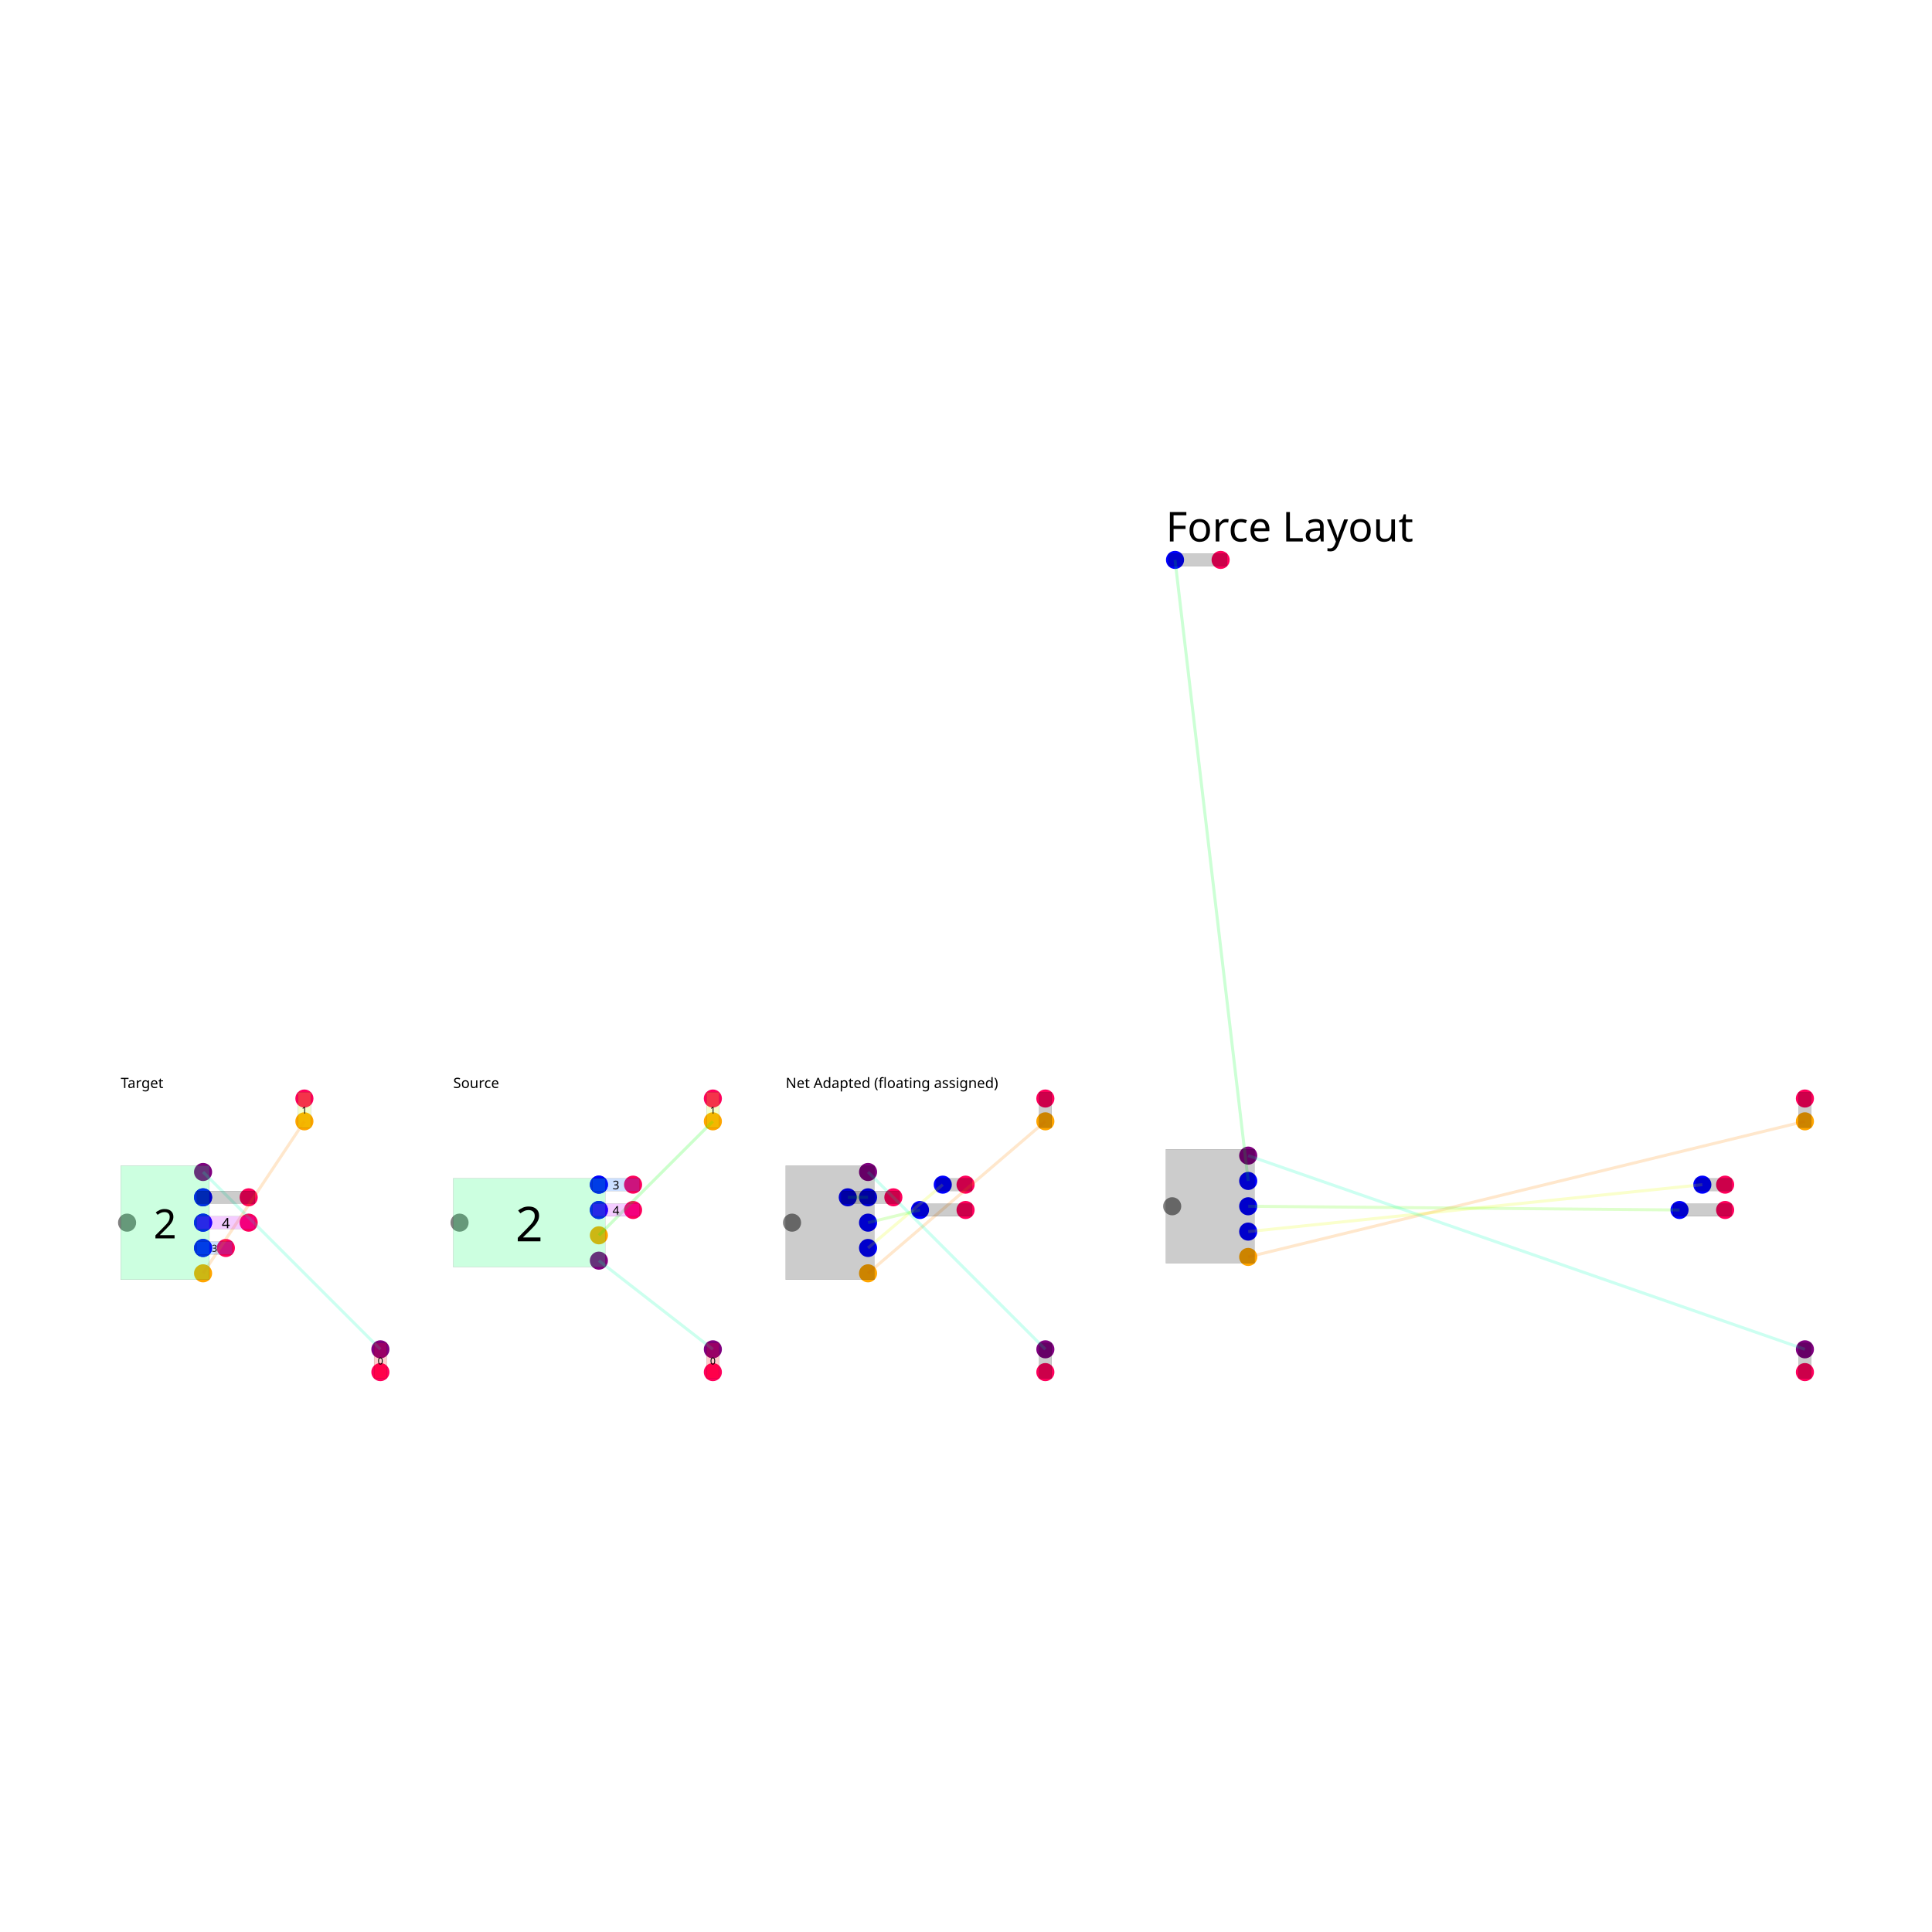
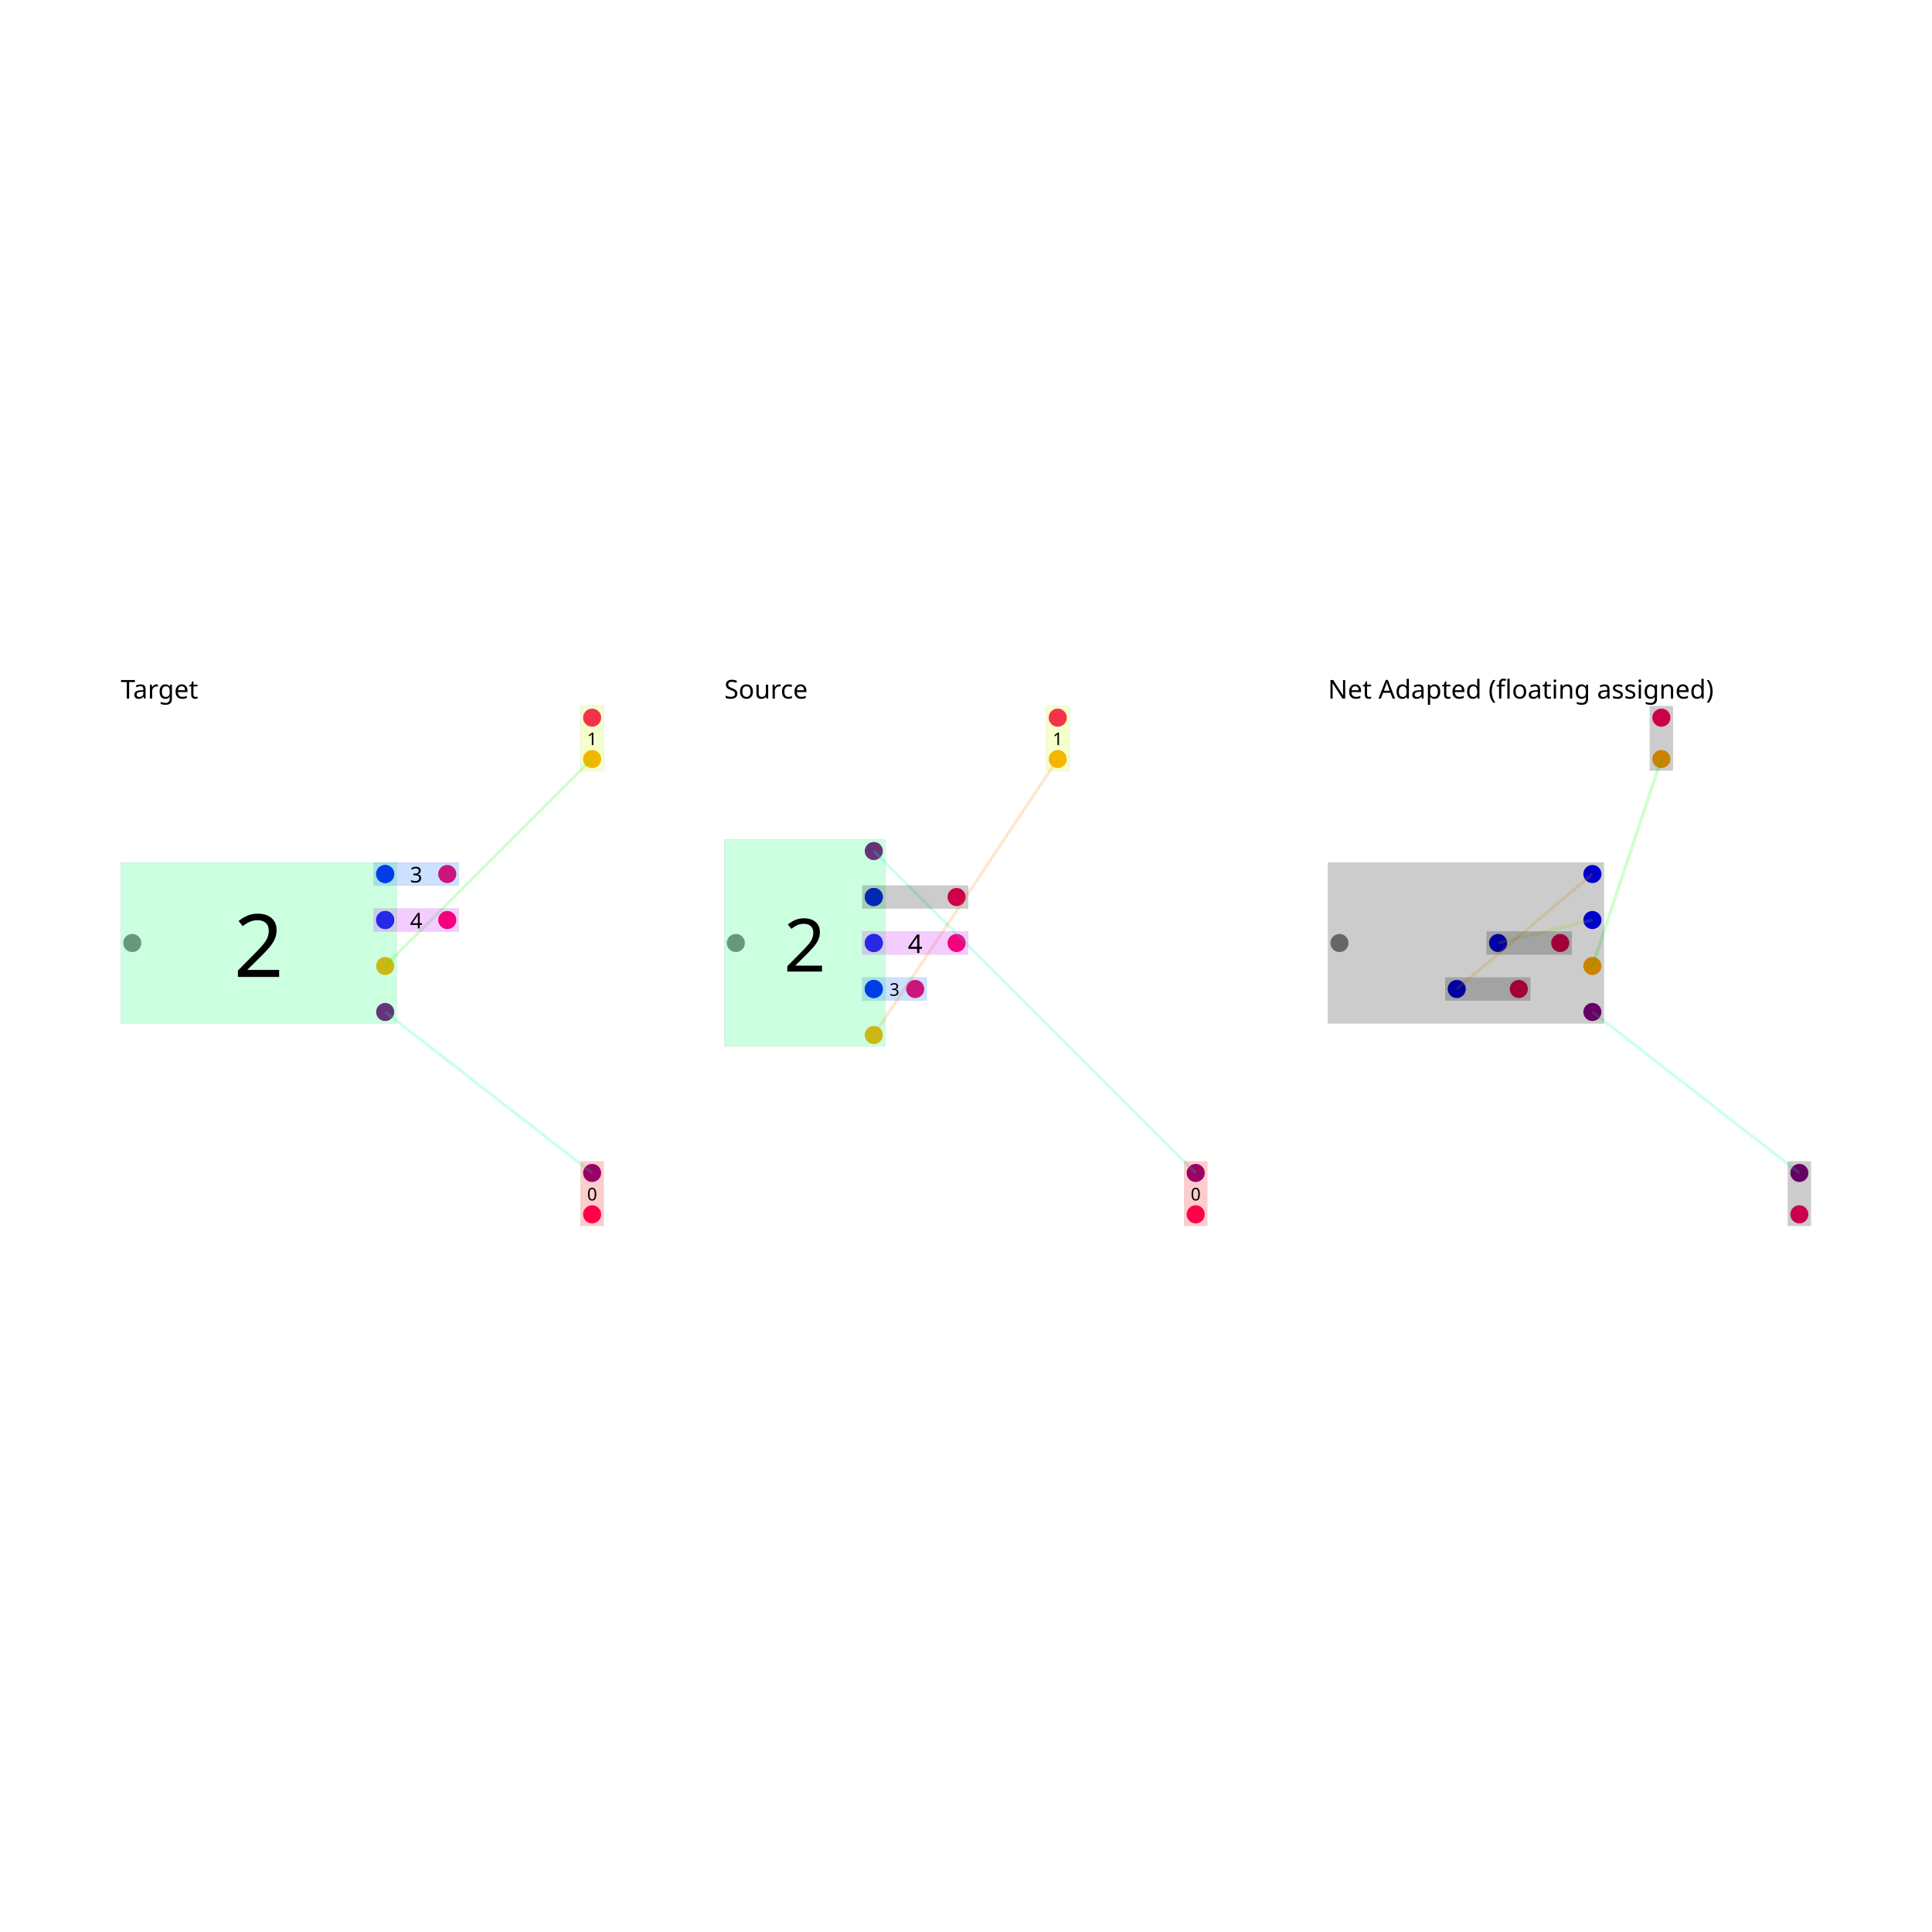
<svg xmlns="http://www.w3.org/2000/svg" width="640" height="640" viewBox="0 0 640 640">
  <rect width="100%" height="100%" fill="white" />
  <g>
-     <circle data-type="point" data-label="schematic_component_0_center component_center center_schematic_component_0" data-x="0" data-y="0" cx="42.098" cy="405.019" r="3" fill="gray" />
-   </g>
-   <g>
-     <circle data-type="point" data-label="schematic_port_0 vcc unnamedsubcircuit114_connectivity_net0" data-x="0.6000000000000001" data-y="-0.4" cx="67.271" cy="421.802" r="3" fill="orange" />
-   </g>
-   <g>
-     <circle data-type="point" data-label="schematic_port_1 normal unnamedsubcircuit114_connectivity_net1" data-x="0.6000000000000001" data-y="-0.2" cx="67.271" cy="413.41" r="3" fill="blue" />
-   </g>
-   <g>
-     <circle data-type="point" data-label="schematic_port_2 normal unnamedsubcircuit114_connectivity_net2" data-x="0.6000000000000001" data-y="0" cx="67.271" cy="405.019" r="3" fill="blue" />
-   </g>
-   <g>
-     <circle data-type="point" data-label="schematic_port_3 normal unnamedsubcircuit114_connectivity_net3" data-x="0.6000000000000001" data-y="0.20000000000000007" cx="67.271" cy="396.628" r="3" fill="blue" />
-   </g>
-   <g>
-     <circle data-type="point" data-label="schematic_port_4 gnd unnamedsubcircuit114_connectivity_net4" data-x="0.6000000000000001" data-y="0.4" cx="67.271" cy="388.237" r="3" fill="purple" />
-   </g>
-   <g>
-     <circle data-type="point" data-label="schematic_net_label_0_pin gnd unnamedsubcircuit114_connectivity_net4" data-x="2" data-y="-1" cx="126.01" cy="446.975" r="3" fill="purple" />
-   </g>
-   <g>
-     <circle data-type="point" data-label="schematic_net_label_0_center netlabel_center schematic_net_label_0_center" data-x="2" data-y="-1.18" cx="126.01" cy="454.527" r="3" fill="hsl(338.4, 100%, 50%, 1)" />
-   </g>
-   <g>
-     <circle data-type="point" data-label="schematic_net_label_1_pin vcc unnamedsubcircuit114_connectivity_net0" data-x="1.4" data-y="0.8" cx="100.836" cy="371.454" r="3" fill="orange" />
-   </g>
-   <g>
-     <circle data-type="point" data-label="schematic_net_label_1_center netlabel_center schematic_net_label_1_center" data-x="1.4" data-y="0.98" cx="100.836" cy="363.902" r="3" fill="hsl(338.4, 100%, 50%, 1)" />
-   </g>
-   <g>
-     <circle data-type="point" data-label="schematic_net_label_2_pin normal unnamedsubcircuit114_connectivity_net1" data-x="0.6000000000000001" data-y="-0.2" cx="67.271" cy="413.41" r="3" fill="blue" />
-   </g>
-   <g>
-     <circle data-type="point" data-label="schematic_net_label_2_center netlabel_center schematic_net_label_2_center" data-x="0.78" data-y="-0.2" cx="74.823" cy="413.41" r="3" fill="hsl(338.4, 100%, 50%, 1)" />
-   </g>
-   <g>
-     <circle data-type="point" data-label="schematic_net_label_3_pin normal unnamedsubcircuit114_connectivity_net2" data-x="0.6000000000000001" data-y="0" cx="67.271" cy="405.019" r="3" fill="blue" />
-   </g>
-   <g>
-     <circle data-type="point" data-label="schematic_net_label_3_center netlabel_center schematic_net_label_3_center" data-x="0.9600000000000001" data-y="0" cx="82.376" cy="405.019" r="3" fill="hsl(338.4, 100%, 50%, 1)" />
-   </g>
-   <g>
-     <circle data-type="point" data-label="schematic_net_label_4_pin normal unnamedsubcircuit114_connectivity_net3" data-x="0.6000000000000001" data-y="0.20000000000000007" cx="67.271" cy="396.628" r="3" fill="blue" />
-   </g>
-   <g>
-     <circle data-type="point" data-label="schematic_net_label_4_center netlabel_center schematic_net_label_4_center" data-x="0.9600000000000001" data-y="0.20000000000000007" cx="82.376" cy="396.628" r="3" fill="hsl(338.4, 100%, 50%, 1)" />
-   </g>
-   <g>
-     <circle data-type="point" data-label="schematic_component_0_center component_center center_schematic_component_0" data-x="2.625" data-y="0" cx="152.232" cy="405.019" r="3" fill="gray" />
-   </g>
-   <g>
-     <circle data-type="point" data-label="schematic_port_0 normal unnamedsubcircuit13_connectivity_net0" data-x="3.725" data-y="0.30000000000000004" cx="198.384" cy="392.432" r="3" fill="blue" />
-   </g>
-   <g>
-     <circle data-type="point" data-label="schematic_port_1 normal unnamedsubcircuit13_connectivity_net1" data-x="3.725" data-y="0.09999999999999998" cx="198.384" cy="400.824" r="3" fill="blue" />
-   </g>
-   <g>
-     <circle data-type="point" data-label="schematic_port_2 vcc unnamedsubcircuit13_connectivity_net2" data-x="3.725" data-y="-0.10000000000000003" cx="198.384" cy="409.215" r="3" fill="orange" />
-   </g>
-   <g>
-     <circle data-type="point" data-label="schematic_port_3 gnd unnamedsubcircuit13_connectivity_net3" data-x="3.725" data-y="-0.30000000000000004" cx="198.384" cy="417.606" r="3" fill="purple" />
-   </g>
-   <g>
-     <circle data-type="point" data-label="schematic_net_label_0_pin gnd unnamedsubcircuit13_connectivity_net3" data-x="4.625" data-y="-1" cx="236.144" cy="446.975" r="3" fill="purple" />
-   </g>
-   <g>
-     <circle data-type="point" data-label="schematic_net_label_0_center netlabel_center schematic_net_label_0_center" data-x="4.625" data-y="-1.18" cx="236.144" cy="454.527" r="3" fill="hsl(338.4, 100%, 50%, 1)" />
-   </g>
-   <g>
-     <circle data-type="point" data-label="schematic_net_label_1_pin vcc unnamedsubcircuit13_connectivity_net2" data-x="4.625" data-y="0.8" cx="236.144" cy="371.454" r="3" fill="orange" />
-   </g>
-   <g>
-     <circle data-type="point" data-label="schematic_net_label_1_center netlabel_center schematic_net_label_1_center" data-x="4.625" data-y="0.98" cx="236.144" cy="363.902" r="3" fill="hsl(338.4, 100%, 50%, 1)" />
-   </g>
-   <g>
-     <circle data-type="point" data-label="schematic_net_label_2_pin normal unnamedsubcircuit13_connectivity_net0" data-x="3.725" data-y="0.30000000000000004" cx="198.384" cy="392.432" r="3" fill="blue" />
-   </g>
-   <g>
-     <circle data-type="point" data-label="schematic_net_label_2_center netlabel_center schematic_net_label_2_center" data-x="3.995" data-y="0.30000000000000004" cx="209.712" cy="392.432" r="3" fill="hsl(338.4, 100%, 50%, 1)" />
-   </g>
-   <g>
-     <circle data-type="point" data-label="schematic_net_label_3_pin normal unnamedsubcircuit13_connectivity_net1" data-x="3.725" data-y="0.09999999999999998" cx="198.384" cy="400.824" r="3" fill="blue" />
-   </g>
-   <g>
-     <circle data-type="point" data-label="schematic_net_label_3_center netlabel_center schematic_net_label_3_center" data-x="3.995" data-y="0.09999999999999998" cx="209.712" cy="400.824" r="3" fill="hsl(338.4, 100%, 50%, 1)" />
-   </g>
-   <g>
-     <circle data-type="point" data-label="schematic_component_0_center component_center center_schematic_component_0" data-x="5.2502249999999995" data-y="0" cx="262.376" cy="405.019" r="3" fill="gray" />
-   </g>
-   <g>
-     <circle data-type="point" data-label="schematic_port_0 vcc unnamedsubcircuit114_connectivity_net0" data-x="5.850225" data-y="-0.4" cx="287.55" cy="421.802" r="3" fill="orange" />
-   </g>
-   <g>
-     <circle data-type="point" data-label="schematic_port_1 normal unnamedsubcircuit114_connectivity_net1" data-x="5.850225" data-y="-0.2" cx="287.55" cy="413.41" r="3" fill="blue" />
-   </g>
-   <g>
-     <circle data-type="point" data-label="schematic_port_2 normal unnamedsubcircuit114_connectivity_net2" data-x="5.850225" data-y="0" cx="287.55" cy="405.019" r="3" fill="blue" />
-   </g>
-   <g>
-     <circle data-type="point" data-label="schematic_port_3 normal unnamedsubcircuit114_connectivity_net3" data-x="5.850225" data-y="0.20000000000000007" cx="287.55" cy="396.628" r="3" fill="blue" />
-   </g>
-   <g>
-     <circle data-type="point" data-label="schematic_port_4 gnd unnamedsubcircuit114_connectivity_net4" data-x="5.850225" data-y="0.4" cx="287.55" cy="388.237" r="3" fill="purple" />
-   </g>
-   <g>
-     <circle data-type="point" data-label="schematic_net_label_0_pin gnd unnamedsubcircuit114_connectivity_net4" data-x="7.2502249999999995" data-y="-1" cx="346.288" cy="446.975" r="3" fill="purple" />
-   </g>
-   <g>
-     <circle data-type="point" data-label="schematic_net_label_0_center netlabel_center schematic_net_label_0_center" data-x="7.2502249999999995" data-y="-1.18" cx="346.288" cy="454.527" r="3" fill="hsl(338.4, 100%, 50%, 1)" />
-   </g>
-   <g>
-     <circle data-type="point" data-label="schematic_net_label_1_pin vcc unnamedsubcircuit114_connectivity_net0" data-x="7.2502249999999995" data-y="0.8" cx="346.288" cy="371.454" r="3" fill="orange" />
-   </g>
-   <g>
-     <circle data-type="point" data-label="schematic_net_label_1_center netlabel_center schematic_net_label_1_center" data-x="7.2502249999999995" data-y="0.98" cx="346.288" cy="363.902" r="3" fill="hsl(338.4, 100%, 50%, 1)" />
-   </g>
-   <g>
-     <circle data-type="point" data-label="schematic_net_label_2_pin normal unnamedsubcircuit114_connectivity_net1" data-x="6.440225" data-y="0.30000000000000004" cx="312.304" cy="392.432" r="3" fill="blue" />
-   </g>
-   <g>
-     <circle data-type="point" data-label="schematic_net_label_2_center netlabel_center schematic_net_label_2_center" data-x="6.620225" data-y="0.30000000000000004" cx="319.856" cy="392.432" r="3" fill="hsl(338.4, 100%, 50%, 1)" />
-   </g>
-   <g>
-     <circle data-type="point" data-label="schematic_net_label_3_pin normal unnamedsubcircuit114_connectivity_net2" data-x="6.260225" data-y="0.09999999999999998" cx="304.752" cy="400.824" r="3" fill="blue" />
-   </g>
-   <g>
-     <circle data-type="point" data-label="schematic_net_label_3_center netlabel_center schematic_net_label_3_center" data-x="6.620225" data-y="0.09999999999999998" cx="319.856" cy="400.824" r="3" fill="hsl(338.4, 100%, 50%, 1)" />
-   </g>
-   <g>
-     <circle data-type="point" data-label="schematic_net_label_4_pin normal unnamedsubcircuit114_connectivity_net3" data-x="5.690225" data-y="0.20000000000000007" cx="280.837" cy="396.628" r="3" fill="blue" />
-   </g>
-   <g>
-     <circle data-type="point" data-label="schematic_net_label_4_center netlabel_center schematic_net_label_4_center" data-x="6.050224999999999" data-y="0.20000000000000007" cx="295.941" cy="396.628" r="3" fill="hsl(338.4, 100%, 50%, 1)" />
-   </g>
-   <g>
-     <circle data-type="point" data-label="schematic_component_0_center component_center center_schematic_component_0" data-x="8.251701122338089" data-y="0.12932445590641495" cx="388.306" cy="399.593" r="3" fill="gray" />
-   </g>
-   <g>
-     <circle data-type="point" data-label="schematic_port_0 vcc unnamedsubcircuit114_connectivity_net0" data-x="8.851701122338088" data-y="-0.2706755440935851" cx="413.48" cy="416.376" r="3" fill="orange" />
-   </g>
-   <g>
-     <circle data-type="point" data-label="schematic_port_1 normal unnamedsubcircuit114_connectivity_net1" data-x="8.851701122338088" data-y="-0.07067554409358506" cx="413.48" cy="407.984" r="3" fill="blue" />
-   </g>
-   <g>
-     <circle data-type="point" data-label="schematic_port_2 normal unnamedsubcircuit114_connectivity_net2" data-x="8.851701122338088" data-y="0.12932445590641495" cx="413.48" cy="399.593" r="3" fill="blue" />
-   </g>
-   <g>
-     <circle data-type="point" data-label="schematic_port_3 normal unnamedsubcircuit114_connectivity_net3" data-x="8.851701122338088" data-y="0.329324455906415" cx="413.48" cy="391.202" r="3" fill="blue" />
-   </g>
-   <g>
-     <circle data-type="point" data-label="schematic_port_4 gnd unnamedsubcircuit114_connectivity_net4" data-x="8.851701122338088" data-y="0.529324455906415" cx="413.48" cy="382.811" r="3" fill="purple" />
-   </g>
-   <g>
-     <circle data-type="point" data-label="schematic_net_label_0_pin gnd unnamedsubcircuit114_connectivity_net4" data-x="13.2473101010428" data-y="-1" cx="597.902" cy="446.975" r="3" fill="purple" />
-   </g>
-   <g>
-     <circle data-type="point" data-label="schematic_net_label_0_center netlabel_center schematic_net_label_0_center" data-x="13.2473101010428" data-y="-1.18" cx="597.902" cy="454.527" r="3" fill="hsl(338.4, 100%, 50%, 1)" />
-   </g>
-   <g>
-     <circle data-type="point" data-label="schematic_net_label_1_pin vcc unnamedsubcircuit114_connectivity_net0" data-x="13.2473101010428" data-y="0.8" cx="597.902" cy="371.454" r="3" fill="orange" />
-   </g>
-   <g>
-     <circle data-type="point" data-label="schematic_net_label_1_center netlabel_center schematic_net_label_1_center" data-x="13.2473101010428" data-y="0.98" cx="597.902" cy="363.902" r="3" fill="hsl(338.4, 100%, 50%, 1)" />
-   </g>
-   <g>
-     <circle data-type="point" data-label="schematic_net_label_2_pin normal unnamedsubcircuit114_connectivity_net1" data-x="12.437310101042799" data-y="0.30000000000000004" cx="563.918" cy="392.432" r="3" fill="blue" />
-   </g>
-   <g>
-     <circle data-type="point" data-label="schematic_net_label_2_center netlabel_center schematic_net_label_2_center" data-x="12.6173101010428" data-y="0.30000000000000004" cx="571.47" cy="392.432" r="3" fill="hsl(338.4, 100%, 50%, 1)" />
-   </g>
-   <g>
-     <circle data-type="point" data-label="schematic_net_label_3_pin normal unnamedsubcircuit114_connectivity_net2" data-x="12.2573101010428" data-y="0.09999999999999998" cx="556.366" cy="400.824" r="3" fill="blue" />
-   </g>
-   <g>
-     <circle data-type="point" data-label="schematic_net_label_3_center netlabel_center schematic_net_label_3_center" data-x="12.6173101010428" data-y="0.09999999999999998" cx="571.47" cy="400.824" r="3" fill="hsl(338.4, 100%, 50%, 1)" />
-   </g>
-   <g>
-     <circle data-type="point" data-label="schematic_net_label_4_pin normal unnamedsubcircuit114_connectivity_net3" data-x="8.273985314451132" data-y="5.232774507342177" cx="389.241" cy="185.473" r="3" fill="blue" />
-   </g>
-   <g>
-     <circle data-type="point" data-label="schematic_net_label_4_center netlabel_center schematic_net_label_4_center" data-x="8.633985314451131" data-y="5.232774507342177" cx="404.345" cy="185.473" r="3" fill="hsl(338.4, 100%, 50%, 1)" />
-   </g>
-   <g>
-     <polyline data-points="0.6000000000000001,-0.4 1.4,0.8" data-type="line" data-label="" points="67.271,421.802 100.836,371.454" fill="none" stroke="hsl(32.727, 100%, 50%, 0.2)" stroke-width="1" />
-   </g>
-   <g>
-     <polyline data-points="0.6000000000000001,-0.2 0.6000000000000001,-0.2" data-type="line" data-label="" points="67.271,413.41 67.271,413.41" fill="none" stroke="hsl(65.455, 100%, 50%, 0.2)" stroke-width="1" />
-   </g>
-   <g>
-     <polyline data-points="0.6000000000000001,0 0.6000000000000001,0" data-type="line" data-label="" points="67.271,405.019 67.271,405.019" fill="none" stroke="hsl(98.182, 100%, 50%, 0.2)" stroke-width="1" />
-   </g>
-   <g>
-     <polyline data-points="0.6000000000000001,0.20000000000000007 0.6000000000000001,0.20000000000000007" data-type="line" data-label="" points="67.271,396.628 67.271,396.628" fill="none" stroke="hsl(130.909, 100%, 50%, 0.2)" stroke-width="1" />
-   </g>
-   <g>
-     <polyline data-points="0.6000000000000001,0.4 2,-1" data-type="line" data-label="" points="67.271,388.237 126.01,446.975" fill="none" stroke="hsl(163.636, 100%, 50%, 0.2)" stroke-width="1" />
-   </g>
-   <g>
-     <polyline data-points="3.725,0.30000000000000004 3.725,0.30000000000000004" data-type="line" data-label="" points="198.384,392.432 198.384,392.432" fill="none" stroke="hsl(40, 100%, 50%, 0.2)" stroke-width="1" />
-   </g>
-   <g>
-     <polyline data-points="3.725,0.09999999999999998 3.725,0.09999999999999998" data-type="line" data-label="" points="198.384,400.824 198.384,400.824" fill="none" stroke="hsl(80, 100%, 50%, 0.2)" stroke-width="1" />
-   </g>
-   <g>
-     <polyline data-points="3.725,-0.10000000000000003 4.625,0.8" data-type="line" data-label="" points="198.384,409.215 236.144,371.454" fill="none" stroke="hsl(120, 100%, 50%, 0.2)" stroke-width="1" />
-   </g>
-   <g>
-     <polyline data-points="3.725,-0.30000000000000004 4.625,-1" data-type="line" data-label="" points="198.384,417.606 236.144,446.975" fill="none" stroke="hsl(160, 100%, 50%, 0.2)" stroke-width="1" />
-   </g>
-   <g>
-     <polyline data-points="5.850225,-0.4 7.2502249999999995,0.8" data-type="line" data-label="" points="287.55,421.802 346.288,371.454" fill="none" stroke="hsl(32.727, 100%, 50%, 0.2)" stroke-width="1" />
-   </g>
-   <g>
-     <polyline data-points="5.850225,-0.2 6.440225,0.30000000000000004" data-type="line" data-label="" points="287.55,413.41 312.304,392.432" fill="none" stroke="hsl(65.455, 100%, 50%, 0.2)" stroke-width="1" />
-   </g>
-   <g>
-     <polyline data-points="5.850225,0 6.260225,0.09999999999999998" data-type="line" data-label="" points="287.55,405.019 304.752,400.824" fill="none" stroke="hsl(98.182, 100%, 50%, 0.2)" stroke-width="1" />
-   </g>
-   <g>
-     <polyline data-points="5.850225,0.20000000000000007 5.690225,0.20000000000000007" data-type="line" data-label="" points="287.55,396.628 280.837,396.628" fill="none" stroke="hsl(130.909, 100%, 50%, 0.2)" stroke-width="1" />
-   </g>
-   <g>
-     <polyline data-points="5.850225,0.4 7.2502249999999995,-1" data-type="line" data-label="" points="287.55,388.237 346.288,446.975" fill="none" stroke="hsl(163.636, 100%, 50%, 0.2)" stroke-width="1" />
-   </g>
-   <g>
-     <polyline data-points="8.851701122338088,-0.2706755440935851 13.2473101010428,0.8" data-type="line" data-label="" points="413.48,416.376 597.902,371.454" fill="none" stroke="hsl(32.727, 100%, 50%, 0.2)" stroke-width="1" />
-   </g>
-   <g>
-     <polyline data-points="8.851701122338088,-0.07067554409358506 12.437310101042799,0.30000000000000004" data-type="line" data-label="" points="413.48,407.984 563.918,392.432" fill="none" stroke="hsl(65.455, 100%, 50%, 0.2)" stroke-width="1" />
-   </g>
-   <g>
-     <polyline data-points="8.851701122338088,0.12932445590641495 12.2573101010428,0.09999999999999998" data-type="line" data-label="" points="413.48,399.593 556.366,400.824" fill="none" stroke="hsl(98.182, 100%, 50%, 0.2)" stroke-width="1" />
-   </g>
-   <g>
-     <polyline data-points="8.851701122338088,0.329324455906415 8.273985314451132,5.232774507342177" data-type="line" data-label="" points="413.48,391.202 389.241,185.473" fill="none" stroke="hsl(130.909, 100%, 50%, 0.2)" stroke-width="1" />
-   </g>
-   <g>
-     <polyline data-points="8.851701122338088,0.529324455906415 13.2473101010428,-1" data-type="line" data-label="" points="413.48,382.811 597.902,446.975" fill="none" stroke="hsl(163.636, 100%, 50%, 0.2)" stroke-width="1" />
-   </g>
-   <g>
-     <rect data-type="rect" data-label="schematic_component_0" data-x="0.30000000000000004" data-y="0" x="40" y="386.139" width="29.369" height="37.76" fill="hsl(144, 100%, 50%, 0.2)" stroke="black" stroke-width="0.024" />
-   </g>
-   <g>
-     <rect data-type="rect" data-label="schematic_net_label_0" data-x="2" data-y="-1.0899999999999999" x="123.912" y="444.877" width="4.196" height="11.748" fill="hsl(0, 100%, 50%, 0.2)" stroke="black" stroke-width="0.024" />
-   </g>
-   <g>
-     <rect data-type="rect" data-label="schematic_net_label_1" data-x="1.4" data-y="0.89" x="98.738" y="361.804" width="4.196" height="11.748" fill="hsl(72, 100%, 50%, 0.2)" stroke="black" stroke-width="0.024" />
-   </g>
-   <g>
-     <rect data-type="rect" data-label="schematic_net_label_2" data-x="0.6900000000000001" data-y="-0.2" x="65.174" y="411.313" width="11.748" height="4.196" fill="hsl(216, 100%, 50%, 0.2)" stroke="black" stroke-width="0.024" />
-   </g>
-   <g>
-     <rect data-type="rect" data-label="schematic_net_label_3" data-x="0.78" data-y="0" x="65.174" y="402.921" width="19.3" height="4.196" fill="hsl(288, 100%, 50%, 0.2)" stroke="black" stroke-width="0.024" />
-   </g>
-   <g>
-     <rect data-type="rect" data-label="schematic_net_label_4" data-x="0.78" data-y="0.20000000000000007" x="65.174" y="394.53" width="19.3" height="4.196" fill="rgba(0, 0, 0, 0.2)" stroke="black" stroke-width="0.024" />
-   </g>
-   <g>
-     <rect data-type="rect" data-label="schematic_component_0" data-x="3.175" data-y="0" x="150.135" y="390.335" width="50.347" height="29.369" fill="hsl(144, 100%, 50%, 0.2)" stroke="black" stroke-width="0.024" />
-   </g>
-   <g>
-     <rect data-type="rect" data-label="schematic_net_label_0" data-x="4.625" data-y="-1.0899999999999999" x="234.047" y="444.877" width="4.196" height="11.748" fill="hsl(0, 100%, 50%, 0.2)" stroke="black" stroke-width="0.024" />
-   </g>
-   <g>
-     <rect data-type="rect" data-label="schematic_net_label_1" data-x="4.625" data-y="0.89" x="234.047" y="361.804" width="4.196" height="11.748" fill="hsl(72, 100%, 50%, 0.2)" stroke="black" stroke-width="0.024" />
-   </g>
-   <g>
-     <rect data-type="rect" data-label="schematic_net_label_2" data-x="3.8600000000000003" data-y="0.30000000000000004" x="196.286" y="390.335" width="15.524" height="4.196" fill="hsl(216, 100%, 50%, 0.2)" stroke="black" stroke-width="0.024" />
-   </g>
-   <g>
-     <rect data-type="rect" data-label="schematic_net_label_3" data-x="3.8600000000000003" data-y="0.09999999999999998" x="196.286" y="398.726" width="15.524" height="4.196" fill="hsl(288, 100%, 50%, 0.2)" stroke="black" stroke-width="0.024" />
-   </g>
-   <g>
-     <rect data-type="rect" data-label="schematic_component_0" data-x="5.550224999999999" data-y="0" x="260.279" y="386.139" width="29.369" height="37.76" fill="rgba(0, 0, 0, 0.2)" stroke="black" stroke-width="0.024" />
-   </g>
-   <g>
-     <rect data-type="rect" data-label="schematic_net_label_0" data-x="7.2502249999999995" data-y="-1.0899999999999999" x="344.191" y="444.877" width="4.196" height="11.748" fill="rgba(0, 0, 0, 0.2)" stroke="black" stroke-width="0.024" />
-   </g>
-   <g>
-     <rect data-type="rect" data-label="schematic_net_label_1" data-x="7.2502249999999995" data-y="0.89" x="344.191" y="361.804" width="4.196" height="11.748" fill="rgba(0, 0, 0, 0.2)" stroke="black" stroke-width="0.024" />
-   </g>
-   <g>
-     <rect data-type="rect" data-label="schematic_net_label_2" data-x="6.530225" data-y="0.30000000000000004" x="310.206" y="390.335" width="11.748" height="4.196" fill="rgba(0, 0, 0, 0.2)" stroke="black" stroke-width="0.024" />
-   </g>
-   <g>
-     <rect data-type="rect" data-label="schematic_net_label_3" data-x="6.440225" data-y="0.09999999999999998" x="302.654" y="398.726" width="19.3" height="4.196" fill="rgba(0, 0, 0, 0.2)" stroke="black" stroke-width="0.024" />
-   </g>
-   <g>
-     <rect data-type="rect" data-label="schematic_net_label_4" data-x="5.870225" data-y="0.20000000000000007" x="278.739" y="394.53" width="19.3" height="4.196" fill="rgba(0, 0, 0, 0.2)" stroke="black" stroke-width="0.024" />
-   </g>
-   <g>
-     <rect data-type="rect" data-label="schematic_component_0" data-x="8.551701122338088" data-y="0.12932445590641495" x="386.209" y="380.713" width="29.369" height="37.76" fill="rgba(0, 0, 0, 0.2)" stroke="black" stroke-width="0.024" />
-   </g>
-   <g>
-     <rect data-type="rect" data-label="schematic_net_label_0" data-x="13.2473101010428" data-y="-1.0899999999999999" x="595.804" y="444.877" width="4.196" height="11.748" fill="rgba(0, 0, 0, 0.2)" stroke="black" stroke-width="0.024" />
-   </g>
-   <g>
-     <rect data-type="rect" data-label="schematic_net_label_1" data-x="13.2473101010428" data-y="0.89" x="595.804" y="361.804" width="4.196" height="11.748" fill="rgba(0, 0, 0, 0.2)" stroke="black" stroke-width="0.024" />
-   </g>
-   <g>
-     <rect data-type="rect" data-label="schematic_net_label_2" data-x="12.5273101010428" data-y="0.30000000000000004" x="561.82" y="390.335" width="11.748" height="4.196" fill="rgba(0, 0, 0, 0.2)" stroke="black" stroke-width="0.024" />
-   </g>
-   <g>
-     <rect data-type="rect" data-label="schematic_net_label_3" data-x="12.437310101042799" data-y="0.09999999999999998" x="554.268" y="398.726" width="19.3" height="4.196" fill="rgba(0, 0, 0, 0.2)" stroke="black" stroke-width="0.024" />
-   </g>
-   <g>
-     <rect data-type="rect" data-label="schematic_net_label_4" data-x="8.453985314451131" data-y="5.232774507342177" x="387.143" y="183.375" width="19.3" height="4.196" fill="rgba(0, 0, 0, 0.2)" stroke="black" stroke-width="0.024" />
-   </g>
-   <text data-type="text" data-label="Target" data-x="-0.04999999999999999" data-y="1.03" x="40" y="361.804" fill="black" font-size="4.741" font-family="sans-serif" text-anchor="start" dominant-baseline="text-after-edge">Target</text>
-   <text data-type="text" data-label="2" data-x="0.30000000000000004" data-y="0" x="54.685" y="405.019" fill="black" font-size="13.426" font-family="sans-serif" text-anchor="middle" dominant-baseline="central">2</text>
-   <text data-type="text" data-label="0" data-x="2" data-y="-1.0899999999999999" x="126.01" y="450.751" fill="black" font-size="3.189" font-family="sans-serif" text-anchor="middle" dominant-baseline="central">0</text>
-   <text data-type="text" data-label="1" data-x="1.4" data-y="0.89" x="100.836" y="367.678" fill="black" font-size="3.189" font-family="sans-serif" text-anchor="middle" dominant-baseline="central">1</text>
-   <text data-type="text" data-label="3" data-x="0.6900000000000001" data-y="-0.2" x="71.047" y="413.41" fill="black" font-size="3.189" font-family="sans-serif" text-anchor="middle" dominant-baseline="central">3</text>
-   <text data-type="text" data-label="4" data-x="0.78" data-y="0" x="74.823" y="405.019" fill="black" font-size="4.699" font-family="sans-serif" text-anchor="middle" dominant-baseline="central">4</text>
-   <text data-type="text" data-label="Source" data-x="2.575" data-y="1.03" x="150.135" y="361.804" fill="black" font-size="4.741" font-family="sans-serif" text-anchor="start" dominant-baseline="text-after-edge">Source</text>
-   <text data-type="text" data-label="2" data-x="3.175" data-y="0" x="175.308" y="405.019" fill="black" font-size="15.943" font-family="sans-serif" text-anchor="middle" dominant-baseline="central">2</text>
-   <text data-type="text" data-label="0" data-x="4.625" data-y="-1.0899999999999999" x="236.144" y="450.751" fill="black" font-size="3.189" font-family="sans-serif" text-anchor="middle" dominant-baseline="central">0</text>
-   <text data-type="text" data-label="1" data-x="4.625" data-y="0.89" x="236.144" y="367.678" fill="black" font-size="3.189" font-family="sans-serif" text-anchor="middle" dominant-baseline="central">1</text>
-   <text data-type="text" data-label="3" data-x="3.8600000000000003" data-y="0.30000000000000004" x="204.048" y="392.432" fill="black" font-size="3.944" font-family="sans-serif" text-anchor="middle" dominant-baseline="central">3</text>
-   <text data-type="text" data-label="4" data-x="3.8600000000000003" data-y="0.09999999999999998" x="204.048" y="400.824" fill="black" font-size="3.944" font-family="sans-serif" text-anchor="middle" dominant-baseline="central">4</text>
-   <text data-type="text" data-label="Net Adapted (floating assigned)" data-x="5.200225" data-y="1.03" x="260.279" y="361.804" fill="black" font-size="4.741" font-family="sans-serif" text-anchor="start" dominant-baseline="text-after-edge">Net Adapted (floating assigned)</text>
-   <text data-type="text" data-label="Force Layout" data-x="8.201701122338088" data-y="5.282774507342177" x="386.209" y="183.375" fill="black" font-size="13.663" font-family="sans-serif" text-anchor="start" dominant-baseline="text-after-edge">Force Layout</text>
+     <circle data-type="point" data-label="schematic_component_0_center component_center center_schematic_component_0" data-x="0" data-y="0" cx="43.808" cy="312.383" r="3" fill="gray" />
+   </g>
+   <g>
+     <circle data-type="point" data-label="schematic_port_0 normal unnamedsubcircuit13_connectivity_net0" data-x="1.1" data-y="0.30000000000000004" cx="127.595" cy="289.532" r="3" fill="blue" />
+   </g>
+   <g>
+     <circle data-type="point" data-label="schematic_port_1 normal unnamedsubcircuit13_connectivity_net1" data-x="1.1" data-y="0.09999999999999998" cx="127.595" cy="304.766" r="3" fill="blue" />
+   </g>
+   <g>
+     <circle data-type="point" data-label="schematic_port_2 vcc unnamedsubcircuit13_connectivity_net2" data-x="1.1" data-y="-0.10000000000000003" cx="127.595" cy="320" r="3" fill="orange" />
+   </g>
+   <g>
+     <circle data-type="point" data-label="schematic_port_3 gnd unnamedsubcircuit13_connectivity_net3" data-x="1.1" data-y="-0.30000000000000004" cx="127.595" cy="335.234" r="3" fill="purple" />
+   </g>
+   <g>
+     <circle data-type="point" data-label="schematic_net_label_0_pin gnd unnamedsubcircuit13_connectivity_net3" data-x="2" data-y="-1" cx="196.147" cy="388.553" r="3" fill="purple" />
+   </g>
+   <g>
+     <circle data-type="point" data-label="schematic_net_label_0_center netlabel_center schematic_net_label_0_center" data-x="2" data-y="-1.18" cx="196.147" cy="402.263" r="3" fill="hsl(338.4, 100%, 50%, 1)" />
+   </g>
+   <g>
+     <circle data-type="point" data-label="schematic_net_label_1_pin vcc unnamedsubcircuit13_connectivity_net2" data-x="2" data-y="0.8" cx="196.147" cy="251.447" r="3" fill="orange" />
+   </g>
+   <g>
+     <circle data-type="point" data-label="schematic_net_label_1_center netlabel_center schematic_net_label_1_center" data-x="2" data-y="0.98" cx="196.147" cy="237.737" r="3" fill="hsl(338.4, 100%, 50%, 1)" />
+   </g>
+   <g>
+     <circle data-type="point" data-label="schematic_net_label_2_pin normal unnamedsubcircuit13_connectivity_net0" data-x="1.1" data-y="0.30000000000000004" cx="127.595" cy="289.532" r="3" fill="blue" />
+   </g>
+   <g>
+     <circle data-type="point" data-label="schematic_net_label_2_center netlabel_center schematic_net_label_2_center" data-x="1.37" data-y="0.30000000000000004" cx="148.161" cy="289.532" r="3" fill="hsl(338.4, 100%, 50%, 1)" />
+   </g>
+   <g>
+     <circle data-type="point" data-label="schematic_net_label_3_pin normal unnamedsubcircuit13_connectivity_net1" data-x="1.1" data-y="0.09999999999999998" cx="127.595" cy="304.766" r="3" fill="blue" />
+   </g>
+   <g>
+     <circle data-type="point" data-label="schematic_net_label_3_center netlabel_center schematic_net_label_3_center" data-x="1.37" data-y="0.09999999999999998" cx="148.161" cy="304.766" r="3" fill="hsl(338.4, 100%, 50%, 1)" />
+   </g>
+   <g>
+     <circle data-type="point" data-label="schematic_component_0_center component_center center_schematic_component_0" data-x="2.6249999999999996" data-y="0" cx="243.753" cy="312.383" r="3" fill="gray" />
+   </g>
+   <g>
+     <circle data-type="point" data-label="schematic_port_0 vcc unnamedsubcircuit114_connectivity_net0" data-x="3.2249999999999996" data-y="-0.4" cx="289.455" cy="342.851" r="3" fill="orange" />
+   </g>
+   <g>
+     <circle data-type="point" data-label="schematic_port_1 normal unnamedsubcircuit114_connectivity_net1" data-x="3.2249999999999996" data-y="-0.2" cx="289.455" cy="327.617" r="3" fill="blue" />
+   </g>
+   <g>
+     <circle data-type="point" data-label="schematic_port_2 normal unnamedsubcircuit114_connectivity_net2" data-x="3.2249999999999996" data-y="0" cx="289.455" cy="312.383" r="3" fill="blue" />
+   </g>
+   <g>
+     <circle data-type="point" data-label="schematic_port_3 normal unnamedsubcircuit114_connectivity_net3" data-x="3.2249999999999996" data-y="0.20000000000000007" cx="289.455" cy="297.149" r="3" fill="blue" />
+   </g>
+   <g>
+     <circle data-type="point" data-label="schematic_port_4 gnd unnamedsubcircuit114_connectivity_net4" data-x="3.2249999999999996" data-y="0.4" cx="289.455" cy="281.915" r="3" fill="purple" />
+   </g>
+   <g>
+     <circle data-type="point" data-label="schematic_net_label_0_pin gnd unnamedsubcircuit114_connectivity_net4" data-x="4.625" data-y="-1" cx="396.092" cy="388.553" r="3" fill="purple" />
+   </g>
+   <g>
+     <circle data-type="point" data-label="schematic_net_label_0_center netlabel_center schematic_net_label_0_center" data-x="4.625" data-y="-1.18" cx="396.092" cy="402.263" r="3" fill="hsl(338.4, 100%, 50%, 1)" />
+   </g>
+   <g>
+     <circle data-type="point" data-label="schematic_net_label_1_pin vcc unnamedsubcircuit114_connectivity_net0" data-x="4.0249999999999995" data-y="0.8" cx="350.391" cy="251.447" r="3" fill="orange" />
+   </g>
+   <g>
+     <circle data-type="point" data-label="schematic_net_label_1_center netlabel_center schematic_net_label_1_center" data-x="4.0249999999999995" data-y="0.98" cx="350.391" cy="237.737" r="3" fill="hsl(338.4, 100%, 50%, 1)" />
+   </g>
+   <g>
+     <circle data-type="point" data-label="schematic_net_label_2_pin normal unnamedsubcircuit114_connectivity_net1" data-x="3.2249999999999996" data-y="-0.2" cx="289.455" cy="327.617" r="3" fill="blue" />
+   </g>
+   <g>
+     <circle data-type="point" data-label="schematic_net_label_2_center netlabel_center schematic_net_label_2_center" data-x="3.4049999999999994" data-y="-0.2" cx="303.166" cy="327.617" r="3" fill="hsl(338.4, 100%, 50%, 1)" />
+   </g>
+   <g>
+     <circle data-type="point" data-label="schematic_net_label_3_pin normal unnamedsubcircuit114_connectivity_net2" data-x="3.2249999999999996" data-y="0" cx="289.455" cy="312.383" r="3" fill="blue" />
+   </g>
+   <g>
+     <circle data-type="point" data-label="schematic_net_label_3_center netlabel_center schematic_net_label_3_center" data-x="3.5849999999999995" data-y="0" cx="316.876" cy="312.383" r="3" fill="hsl(338.4, 100%, 50%, 1)" />
+   </g>
+   <g>
+     <circle data-type="point" data-label="schematic_net_label_4_pin normal unnamedsubcircuit114_connectivity_net3" data-x="3.2249999999999996" data-y="0.20000000000000007" cx="289.455" cy="297.149" r="3" fill="blue" />
+   </g>
+   <g>
+     <circle data-type="point" data-label="schematic_net_label_4_center netlabel_center schematic_net_label_4_center" data-x="3.5849999999999995" data-y="0.20000000000000007" cx="316.876" cy="297.149" r="3" fill="hsl(338.4, 100%, 50%, 1)" />
+   </g>
+   <g>
+     <circle data-type="point" data-label="schematic_component_0_center component_center center_schematic_component_0" data-x="5.2502249999999995" data-y="0" cx="443.715" cy="312.383" r="3" fill="gray" />
+   </g>
+   <g>
+     <circle data-type="point" data-label="schematic_port_0 normal unnamedsubcircuit13_connectivity_net0" data-x="6.350225" data-y="0.30000000000000004" cx="527.502" cy="289.532" r="3" fill="blue" />
+   </g>
+   <g>
+     <circle data-type="point" data-label="schematic_port_1 normal unnamedsubcircuit13_connectivity_net1" data-x="6.350225" data-y="0.09999999999999998" cx="527.502" cy="304.766" r="3" fill="blue" />
+   </g>
+   <g>
+     <circle data-type="point" data-label="schematic_port_2 vcc unnamedsubcircuit13_connectivity_net2" data-x="6.350225" data-y="-0.10000000000000003" cx="527.502" cy="320" r="3" fill="orange" />
+   </g>
+   <g>
+     <circle data-type="point" data-label="schematic_port_3 gnd unnamedsubcircuit13_connectivity_net3" data-x="6.350225" data-y="-0.30000000000000004" cx="527.502" cy="335.234" r="3" fill="purple" />
+   </g>
+   <g>
+     <circle data-type="point" data-label="schematic_net_label_0_pin gnd unnamedsubcircuit13_connectivity_net3" data-x="7.2502249999999995" data-y="-1" cx="596.054" cy="388.553" r="3" fill="purple" />
+   </g>
+   <g>
+     <circle data-type="point" data-label="schematic_net_label_0_center netlabel_center schematic_net_label_0_center" data-x="7.2502249999999995" data-y="-1.18" cx="596.054" cy="402.263" r="3" fill="hsl(338.4, 100%, 50%, 1)" />
+   </g>
+   <g>
+     <circle data-type="point" data-label="schematic_net_label_1_pin vcc unnamedsubcircuit13_connectivity_net2" data-x="6.650224999999999" data-y="0.8" cx="550.353" cy="251.447" r="3" fill="orange" />
+   </g>
+   <g>
+     <circle data-type="point" data-label="schematic_net_label_1_center netlabel_center schematic_net_label_1_center" data-x="6.650224999999999" data-y="0.98" cx="550.353" cy="237.737" r="3" fill="hsl(338.4, 100%, 50%, 1)" />
+   </g>
+   <g>
+     <circle data-type="point" data-label="schematic_net_label_2_pin normal unnamedsubcircuit13_connectivity_net0" data-x="5.760224999999999" data-y="-0.2" cx="482.562" cy="327.617" r="3" fill="blue" />
+   </g>
+   <g>
+     <circle data-type="point" data-label="schematic_net_label_2_center netlabel_center schematic_net_label_2_center" data-x="6.030225" data-y="-0.2" cx="503.128" cy="327.617" r="3" fill="hsl(338.4, 100%, 50%, 1)" />
+   </g>
+   <g>
+     <circle data-type="point" data-label="schematic_net_label_3_pin normal unnamedsubcircuit13_connectivity_net1" data-x="5.940225" data-y="0" cx="496.272" cy="312.383" r="3" fill="blue" />
+   </g>
+   <g>
+     <circle data-type="point" data-label="schematic_net_label_3_center netlabel_center schematic_net_label_3_center" data-x="6.210224999999999" data-y="0" cx="516.838" cy="312.383" r="3" fill="hsl(338.4, 100%, 50%, 1)" />
+   </g>
+   <g>
+     <polyline data-points="1.1,0.30000000000000004 1.1,0.30000000000000004" data-type="line" data-label="" points="127.595,289.532 127.595,289.532" fill="none" stroke="hsl(40, 100%, 50%, 0.2)" stroke-width="1" />
+   </g>
+   <g>
+     <polyline data-points="1.1,0.09999999999999998 1.1,0.09999999999999998" data-type="line" data-label="" points="127.595,304.766 127.595,304.766" fill="none" stroke="hsl(80, 100%, 50%, 0.2)" stroke-width="1" />
+   </g>
+   <g>
+     <polyline data-points="1.1,-0.10000000000000003 2,0.8" data-type="line" data-label="" points="127.595,320 196.147,251.447" fill="none" stroke="hsl(120, 100%, 50%, 0.2)" stroke-width="1" />
+   </g>
+   <g>
+     <polyline data-points="1.1,-0.30000000000000004 2,-1" data-type="line" data-label="" points="127.595,335.234 196.147,388.553" fill="none" stroke="hsl(160, 100%, 50%, 0.2)" stroke-width="1" />
+   </g>
+   <g>
+     <polyline data-points="3.2249999999999996,-0.4 4.0249999999999995,0.8" data-type="line" data-label="" points="289.455,342.851 350.391,251.447" fill="none" stroke="hsl(32.727, 100%, 50%, 0.2)" stroke-width="1" />
+   </g>
+   <g>
+     <polyline data-points="3.2249999999999996,-0.2 3.2249999999999996,-0.2" data-type="line" data-label="" points="289.455,327.617 289.455,327.617" fill="none" stroke="hsl(65.455, 100%, 50%, 0.2)" stroke-width="1" />
+   </g>
+   <g>
+     <polyline data-points="3.2249999999999996,0 3.2249999999999996,0" data-type="line" data-label="" points="289.455,312.383 289.455,312.383" fill="none" stroke="hsl(98.182, 100%, 50%, 0.2)" stroke-width="1" />
+   </g>
+   <g>
+     <polyline data-points="3.2249999999999996,0.20000000000000007 3.2249999999999996,0.20000000000000007" data-type="line" data-label="" points="289.455,297.149 289.455,297.149" fill="none" stroke="hsl(130.909, 100%, 50%, 0.2)" stroke-width="1" />
+   </g>
+   <g>
+     <polyline data-points="3.2249999999999996,0.4 4.625,-1" data-type="line" data-label="" points="289.455,281.915 396.092,388.553" fill="none" stroke="hsl(163.636, 100%, 50%, 0.2)" stroke-width="1" />
+   </g>
+   <g>
+     <polyline data-points="6.350225,0.30000000000000004 5.760224999999999,-0.2" data-type="line" data-label="" points="527.502,289.532 482.562,327.617" fill="none" stroke="hsl(40, 100%, 50%, 0.2)" stroke-width="1" />
+   </g>
+   <g>
+     <polyline data-points="6.350225,0.09999999999999998 5.940225,0" data-type="line" data-label="" points="527.502,304.766 496.272,312.383" fill="none" stroke="hsl(80, 100%, 50%, 0.2)" stroke-width="1" />
+   </g>
+   <g>
+     <polyline data-points="6.350225,-0.10000000000000003 6.650224999999999,0.8" data-type="line" data-label="" points="527.502,320 550.353,251.447" fill="none" stroke="hsl(120, 100%, 50%, 0.2)" stroke-width="1" />
+   </g>
+   <g>
+     <polyline data-points="6.350225,-0.30000000000000004 7.2502249999999995,-1" data-type="line" data-label="" points="527.502,335.234 596.054,388.553" fill="none" stroke="hsl(160, 100%, 50%, 0.2)" stroke-width="1" />
+   </g>
+   <g>
+     <rect data-type="rect" data-label="schematic_component_0" data-x="0.55" data-y="0" x="40" y="285.724" width="91.403" height="53.319" fill="hsl(144, 100%, 50%, 0.2)" stroke="black" stroke-width="0.013" />
+   </g>
+   <g>
+     <rect data-type="rect" data-label="schematic_net_label_0" data-x="2" data-y="-1.0899999999999999" x="192.339" y="384.744" width="7.617" height="21.327" fill="hsl(0, 100%, 50%, 0.2)" stroke="black" stroke-width="0.013" />
+   </g>
+   <g>
+     <rect data-type="rect" data-label="schematic_net_label_1" data-x="2" data-y="0.89" x="192.339" y="233.928" width="7.617" height="21.327" fill="hsl(72, 100%, 50%, 0.2)" stroke="black" stroke-width="0.013" />
+   </g>
+   <g>
+     <rect data-type="rect" data-label="schematic_net_label_2" data-x="1.235" data-y="0.30000000000000004" x="123.786" y="285.724" width="28.183" height="7.617" fill="hsl(216, 100%, 50%, 0.2)" stroke="black" stroke-width="0.013" />
+   </g>
+   <g>
+     <rect data-type="rect" data-label="schematic_net_label_3" data-x="1.235" data-y="0.09999999999999998" x="123.786" y="300.958" width="28.183" height="7.617" fill="hsl(288, 100%, 50%, 0.2)" stroke="black" stroke-width="0.013" />
+   </g>
+   <g>
+     <rect data-type="rect" data-label="schematic_component_0" data-x="2.925" data-y="0" x="239.945" y="278.107" width="53.319" height="68.553" fill="hsl(144, 100%, 50%, 0.2)" stroke="black" stroke-width="0.013" />
+   </g>
+   <g>
+     <rect data-type="rect" data-label="schematic_net_label_0" data-x="4.625" data-y="-1.0899999999999999" x="392.284" y="384.744" width="7.617" height="21.327" fill="hsl(0, 100%, 50%, 0.2)" stroke="black" stroke-width="0.013" />
+   </g>
+   <g>
+     <rect data-type="rect" data-label="schematic_net_label_1" data-x="4.0249999999999995" data-y="0.89" x="346.582" y="233.928" width="7.617" height="21.327" fill="hsl(72, 100%, 50%, 0.2)" stroke="black" stroke-width="0.013" />
+   </g>
+   <g>
+     <rect data-type="rect" data-label="schematic_net_label_2" data-x="3.3149999999999995" data-y="-0.2" x="285.647" y="323.808" width="21.327" height="7.617" fill="hsl(216, 100%, 50%, 0.2)" stroke="black" stroke-width="0.013" />
+   </g>
+   <g>
+     <rect data-type="rect" data-label="schematic_net_label_3" data-x="3.4049999999999994" data-y="0" x="285.647" y="308.575" width="35.038" height="7.617" fill="hsl(288, 100%, 50%, 0.2)" stroke="black" stroke-width="0.013" />
+   </g>
+   <g>
+     <rect data-type="rect" data-label="schematic_net_label_4" data-x="3.4049999999999994" data-y="0.20000000000000007" x="285.647" y="293.341" width="35.038" height="7.617" fill="rgba(0, 0, 0, 0.2)" stroke="black" stroke-width="0.013" />
+   </g>
+   <g>
+     <rect data-type="rect" data-label="schematic_component_0" data-x="5.800224999999999" data-y="0" x="439.907" y="285.724" width="91.403" height="53.319" fill="rgba(0, 0, 0, 0.2)" stroke="black" stroke-width="0.013" />
+   </g>
+   <g>
+     <rect data-type="rect" data-label="schematic_net_label_0" data-x="7.2502249999999995" data-y="-1.0899999999999999" x="592.246" y="384.744" width="7.617" height="21.327" fill="rgba(0, 0, 0, 0.2)" stroke="black" stroke-width="0.013" />
+   </g>
+   <g>
+     <rect data-type="rect" data-label="schematic_net_label_1" data-x="6.650224999999999" data-y="0.89" x="546.544" y="233.928" width="7.617" height="21.327" fill="rgba(0, 0, 0, 0.2)" stroke="black" stroke-width="0.013" />
+   </g>
+   <g>
+     <rect data-type="rect" data-label="schematic_net_label_2" data-x="5.895225" data-y="-0.2" x="478.753" y="323.808" width="28.183" height="7.617" fill="rgba(0, 0, 0, 0.2)" stroke="black" stroke-width="0.013" />
+   </g>
+   <g>
+     <rect data-type="rect" data-label="schematic_net_label_3" data-x="6.075225" data-y="0" x="492.464" y="308.575" width="28.183" height="7.617" fill="rgba(0, 0, 0, 0.2)" stroke="black" stroke-width="0.013" />
+   </g>
+   <text data-type="text" data-label="Target" data-x="-0.050000000000000044" data-y="1.03" x="40" y="233.928" fill="black" font-size="8.607" font-family="sans-serif" text-anchor="start" dominant-baseline="text-after-edge">Target</text>
+   <text data-type="text" data-label="2" data-x="0.55" data-y="0" x="85.702" y="312.383" fill="black" font-size="28.944" font-family="sans-serif" text-anchor="middle" dominant-baseline="central">2</text>
+   <text data-type="text" data-label="0" data-x="2" data-y="-1.0899999999999999" x="196.147" y="395.408" fill="black" font-size="5.789" font-family="sans-serif" text-anchor="middle" dominant-baseline="central">0</text>
+   <text data-type="text" data-label="1" data-x="2" data-y="0.89" x="196.147" y="244.592" fill="black" font-size="5.789" font-family="sans-serif" text-anchor="middle" dominant-baseline="central">1</text>
+   <text data-type="text" data-label="3" data-x="1.235" data-y="0.30000000000000004" x="137.878" y="289.532" fill="black" font-size="7.16" font-family="sans-serif" text-anchor="middle" dominant-baseline="central">3</text>
+   <text data-type="text" data-label="4" data-x="1.235" data-y="0.09999999999999998" x="137.878" y="304.766" fill="black" font-size="7.16" font-family="sans-serif" text-anchor="middle" dominant-baseline="central">4</text>
+   <text data-type="text" data-label="Source" data-x="2.5749999999999997" data-y="1.03" x="239.945" y="233.928" fill="black" font-size="8.607" font-family="sans-serif" text-anchor="start" dominant-baseline="text-after-edge">Source</text>
+   <text data-type="text" data-label="2" data-x="2.925" data-y="0" x="266.604" y="312.383" fill="black" font-size="24.374" font-family="sans-serif" text-anchor="middle" dominant-baseline="central">2</text>
+   <text data-type="text" data-label="0" data-x="4.625" data-y="-1.0899999999999999" x="396.092" y="395.408" fill="black" font-size="5.789" font-family="sans-serif" text-anchor="middle" dominant-baseline="central">0</text>
+   <text data-type="text" data-label="1" data-x="4.0249999999999995" data-y="0.89" x="350.391" y="244.592" fill="black" font-size="5.789" font-family="sans-serif" text-anchor="middle" dominant-baseline="central">1</text>
+   <text data-type="text" data-label="3" data-x="3.3149999999999995" data-y="-0.2" x="296.31" y="327.617" fill="black" font-size="5.789" font-family="sans-serif" text-anchor="middle" dominant-baseline="central">3</text>
+   <text data-type="text" data-label="4" data-x="3.4049999999999994" data-y="0" x="303.166" y="312.383" fill="black" font-size="8.531" font-family="sans-serif" text-anchor="middle" dominant-baseline="central">4</text>
+   <text data-type="text" data-label="Net Adapted (floating assigned)" data-x="5.200225" data-y="1.03" x="439.907" y="233.928" fill="black" font-size="8.607" font-family="sans-serif" text-anchor="start" dominant-baseline="text-after-edge">Net Adapted (floating assigned)</text>
  <g id="crosshair" style="display: none">
    <line id="crosshair-h" y1="0" y2="640" stroke="#666" stroke-width="0.5" />
    <line id="crosshair-v" x1="0" x2="640" stroke="#666" stroke-width="0.5" />
    <text id="coordinates" font-family="monospace" font-size="12" fill="#666" />
  </g>
</svg>
